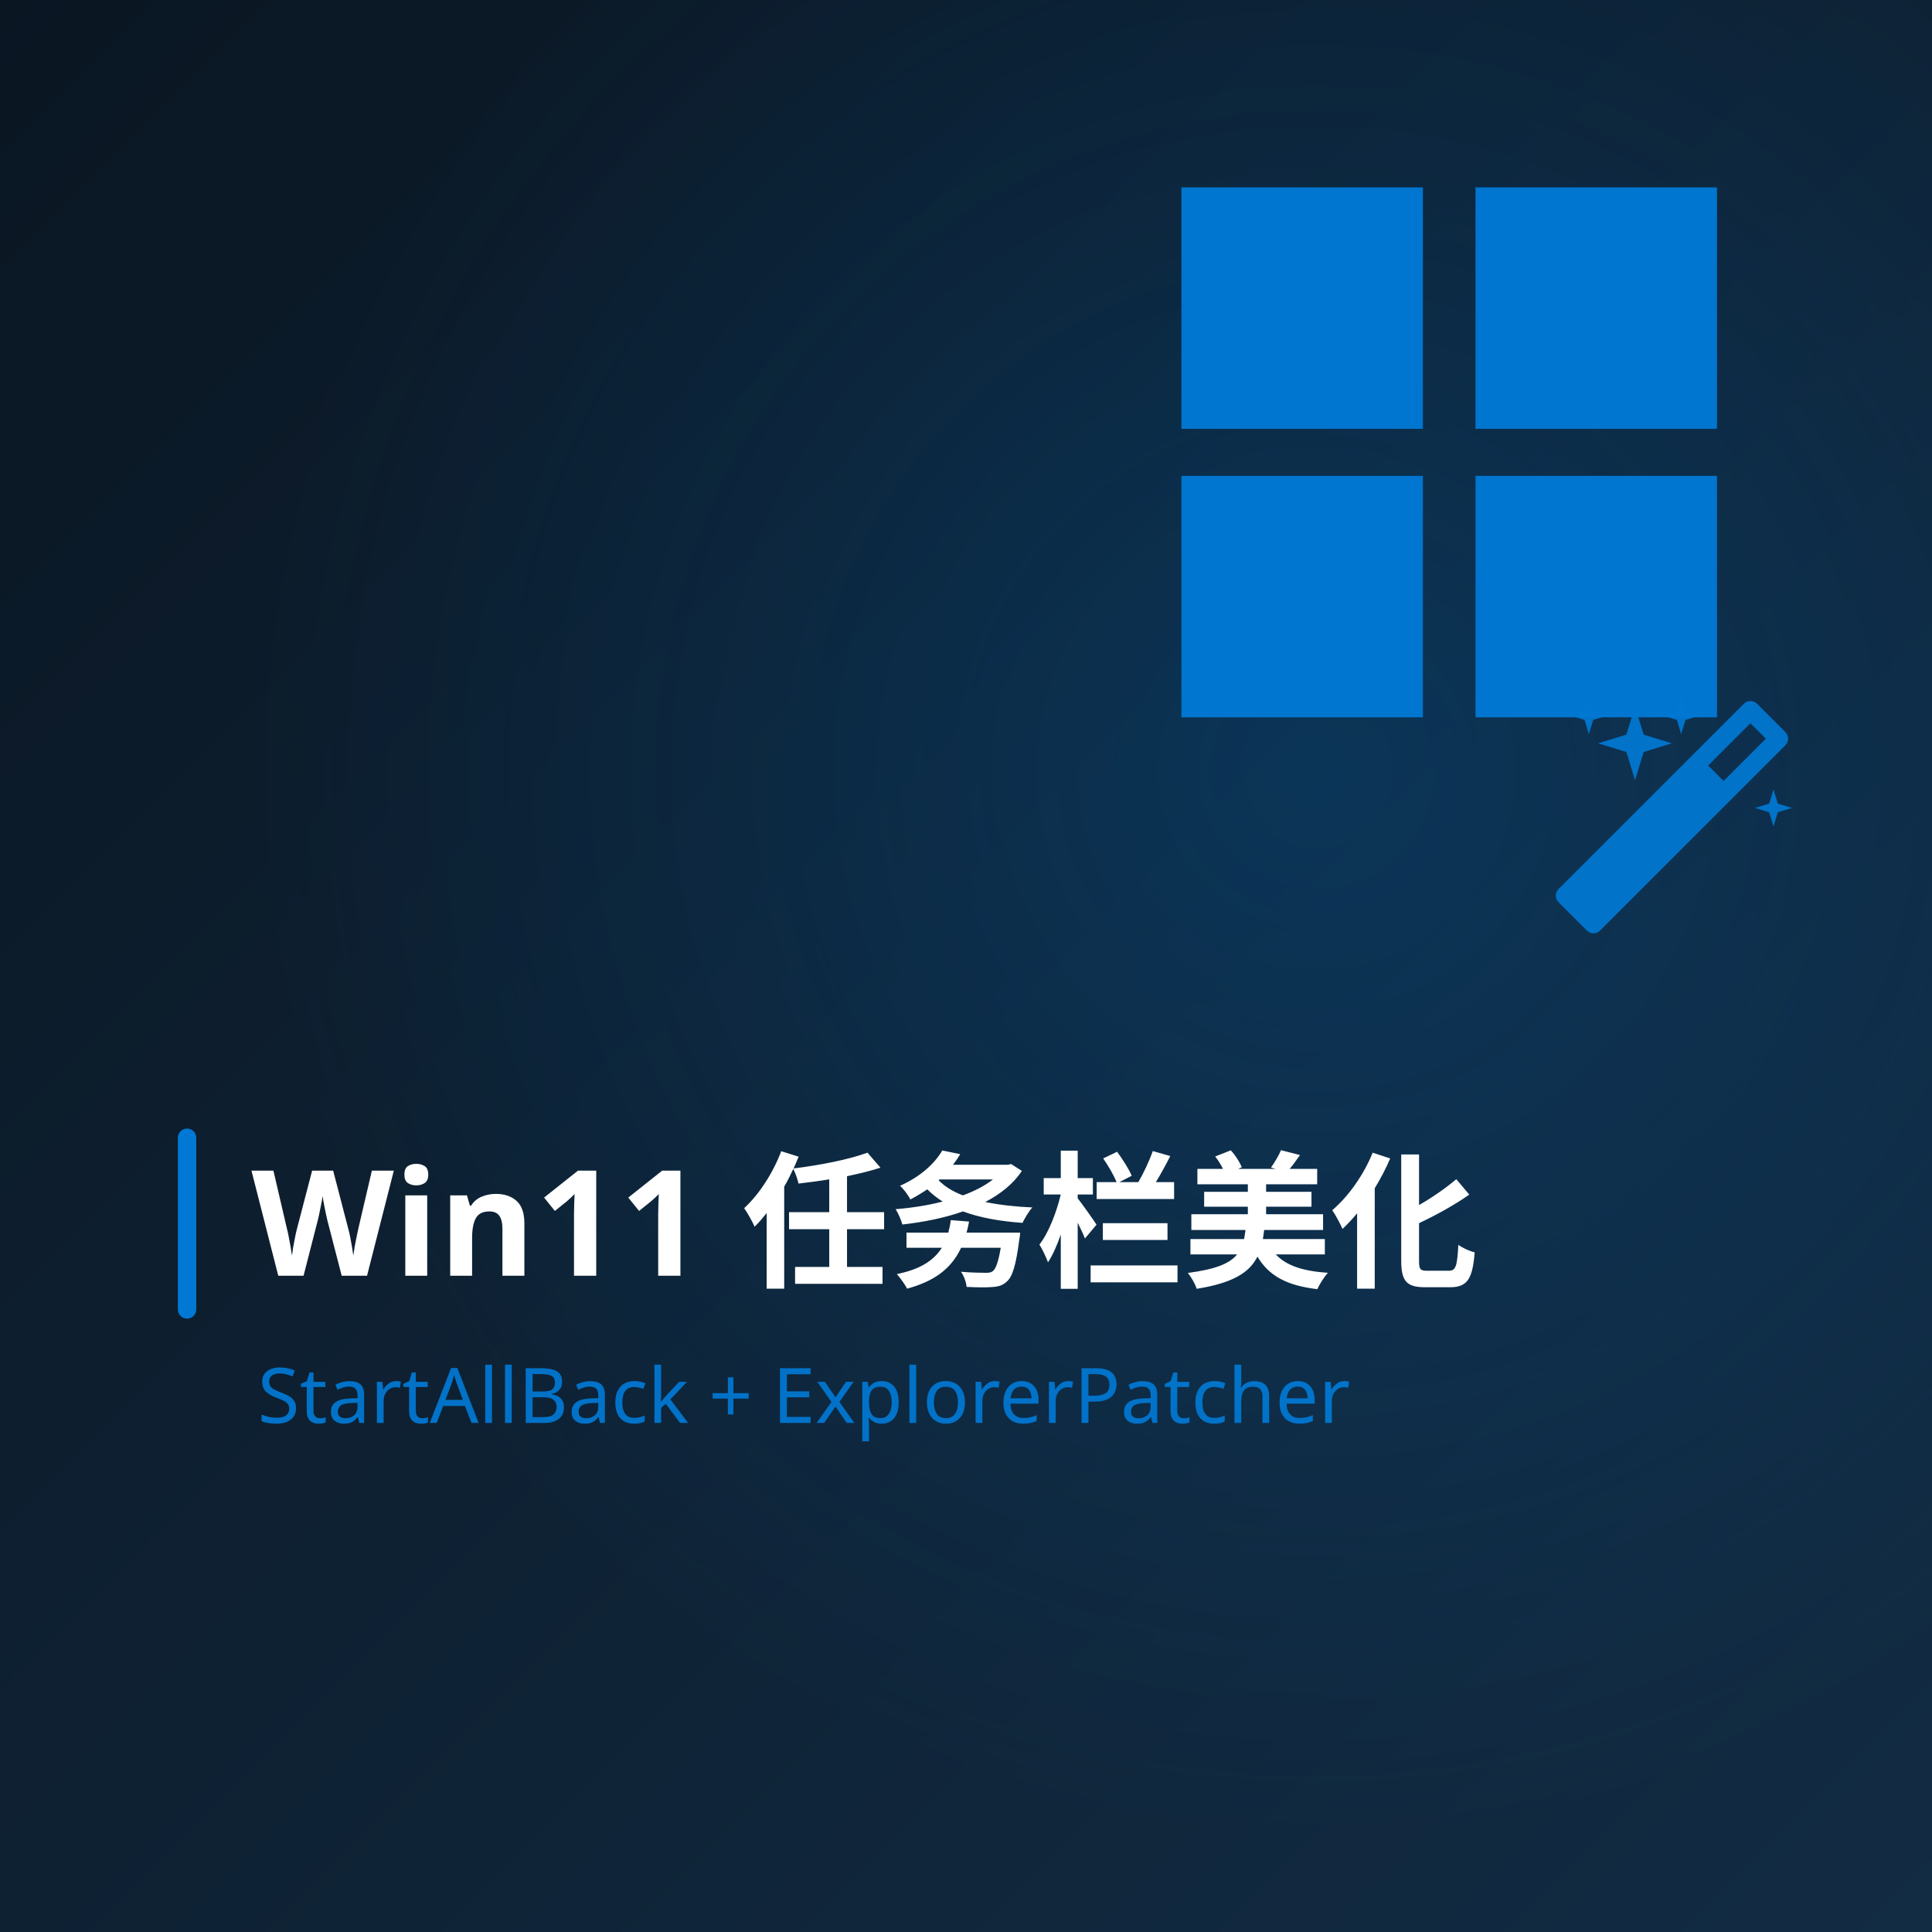
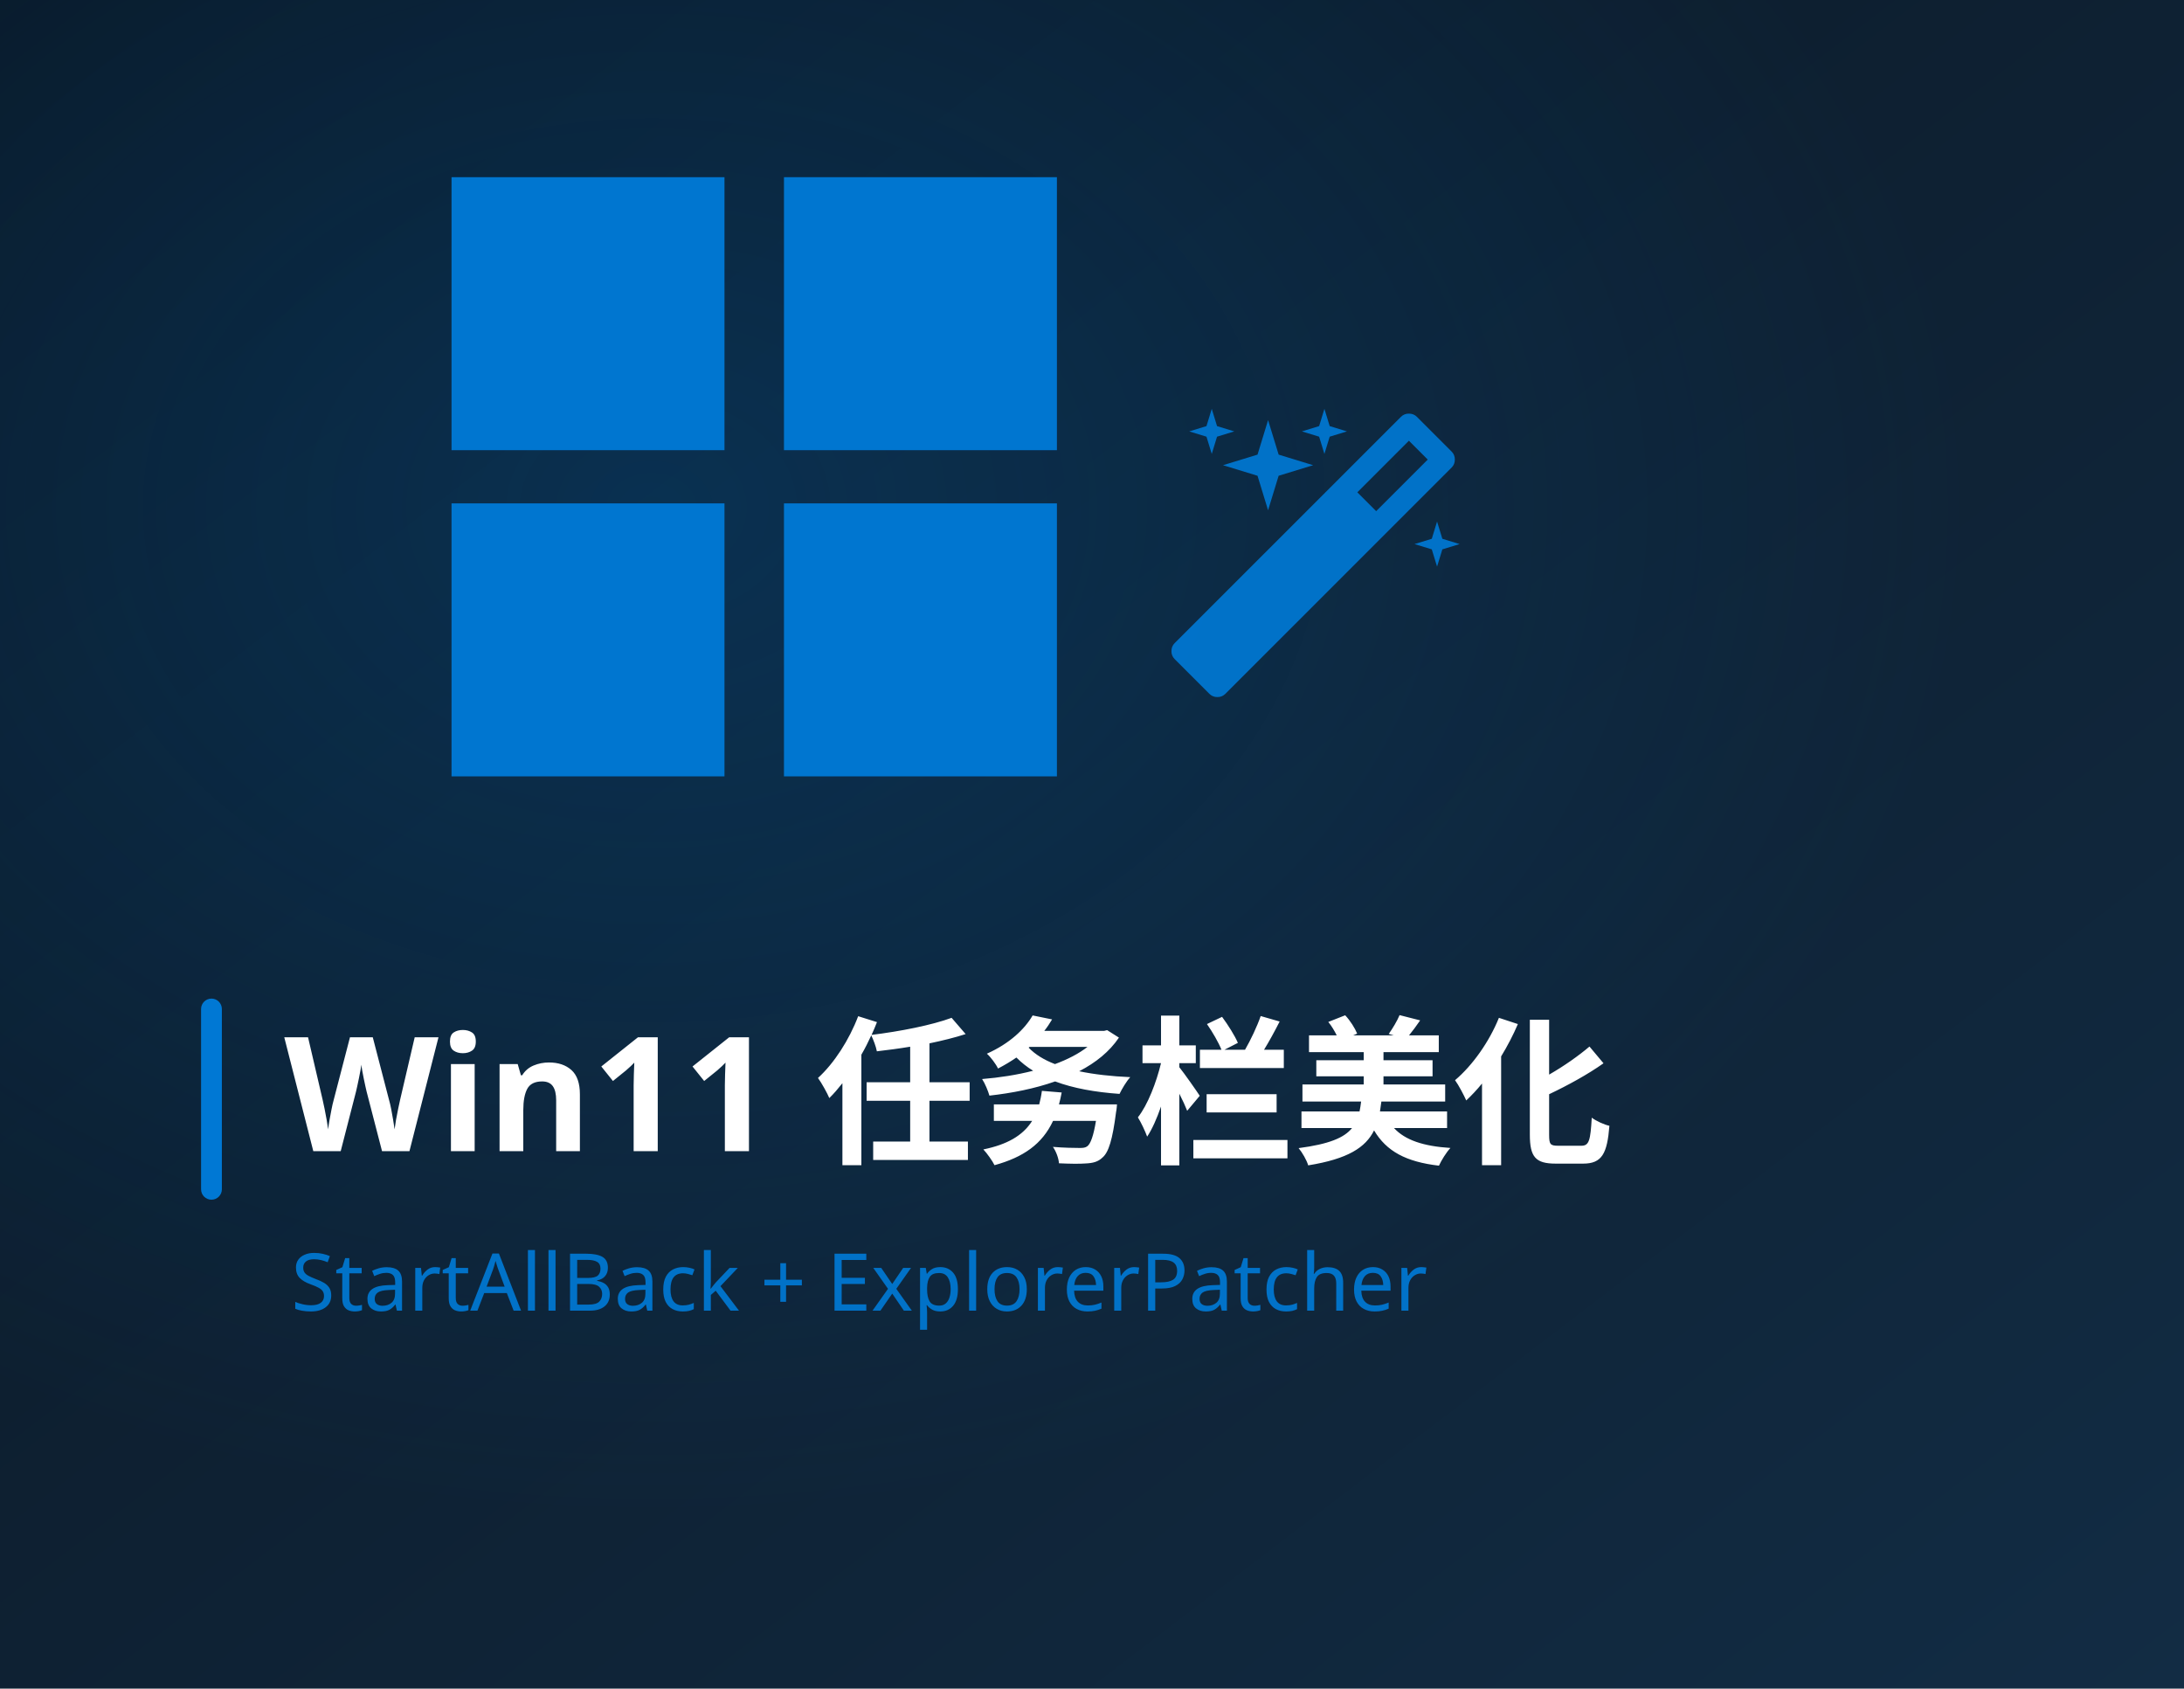
- <svg xmlns="http://www.w3.org/2000/svg" width="630" height="630" viewBox="0 0 630 630" font-family="Microsoft YaHei, PingFang SC, sans-serif">
+ <svg xmlns="http://www.w3.org/2000/svg" width="630" height="487" viewBox="0 0 630 487" font-family="Microsoft YaHei, PingFang SC, sans-serif">
  <defs>
    <linearGradient id="bg" x1="0" y1="0" x2="1" y2="1">
      <stop offset="0%" stop-color="#0a1622" />
      <stop offset="100%" stop-color="#122c44" />
    </linearGradient>
-     <radialGradient id="glow" cx="68%" cy="40%" r="55%">
+     <radialGradient id="glow" cx="30%" cy="30%" r="60%">
      <stop offset="0%" stop-color="#0078d4" stop-opacity="0.22" />
      <stop offset="100%" stop-color="#0078d4" stop-opacity="0" />
    </radialGradient>
  </defs>
-   <rect width="630" height="630" fill="url(#bg)" />
-   <rect width="630" height="630" fill="url(#glow)" />
-   <g transform="translate(385.00,61.03) scale(0.34449)" opacity="0.97">
+   <rect width="630" height="487" fill="url(#bg)" />
+   <rect width="630" height="487" fill="url(#glow)" />
+   <g transform="translate(130.00,51.03) scale(0.34449)" opacity="0.97">
    <g transform="translate(-902,-261)">
      <g fill="#0078d4">
        <path d="M902.73 261.208h228.551v228.551H902.73zM1181.097 261.208h228.551v228.551h-228.551zM902.73 534.291h228.551v228.551H902.73zM1181.097 534.291h228.551v228.551h-228.551z" />
      </g>
    </g>
  </g>
-   <g transform="translate(500.00,220.00) scale(0.08594)" opacity="0.92">
+   <g transform="translate(330.00,110.00) scale(0.09277)" opacity="0.92">
    <g fill="#0078d4">
      <path d="M721.92 403.328l160.341-160.341-58.581-58.581-160.341 160.384 58.539 58.539z m244.651-160.341c0 9.813-3.285 18.048-9.856 24.619L252.8 971.477a33.408 33.408 0 0 1-24.619 9.856 33.408 33.408 0 0 1-24.619-9.813l-108.373-108.373A33.408 33.408 0 0 1 85.333 838.443c0-9.856 3.285-18.091 9.813-24.619L799.104 109.952a33.408 33.408 0 0 1 24.619-9.813c9.856 0 18.091 3.243 24.661 9.813l108.373 108.373c6.571 6.571 9.813 14.805 9.813 24.661zM227.115 138.965l53.632 16.427-53.632 16.427-16.427 53.632-16.427-53.632-53.632-16.427 53.632-16.427L210.688 85.333l16.427 53.632z m191.573 88.661l107.264 32.853-107.307 32.853-32.853 107.264-32.811-107.264-107.264-32.853 107.264-32.853 32.853-107.264 32.853 107.264z m509.013 261.632l53.632 16.427-53.632 16.427-16.427 53.632-16.427-53.632-53.632-16.427 53.632-16.427 16.427-53.632 16.427 53.632z m-350.293-350.293l53.632 16.427-53.632 16.427-16.427 53.632-16.427-53.632-53.632-16.427 53.632-16.427L560.981 85.333l16.427 53.632z" />
    </g>
  </g>
-   <rect x="58" y="368" width="6" height="62" fill="#0078d4" rx="3" />
-   <text x="82" y="416" font-size="48" font-weight="bold" fill="#ffffff">Win11 任务栏美化</text>
-   <text x="84" y="464" font-size="25" fill="#0078d4" opacity="0.92">StartAllBack + ExplorerPatcher</text>
+   <rect x="58" y="288" width="6" height="58" fill="#0078d4" rx="3" />
+   <text x="82" y="332" font-size="46" font-weight="bold" fill="#ffffff">Win11 任务栏美化</text>
+   <text x="84" y="378" font-size="23" fill="#0078d4" opacity="0.92">StartAllBack + ExplorerPatcher</text>
</svg>
